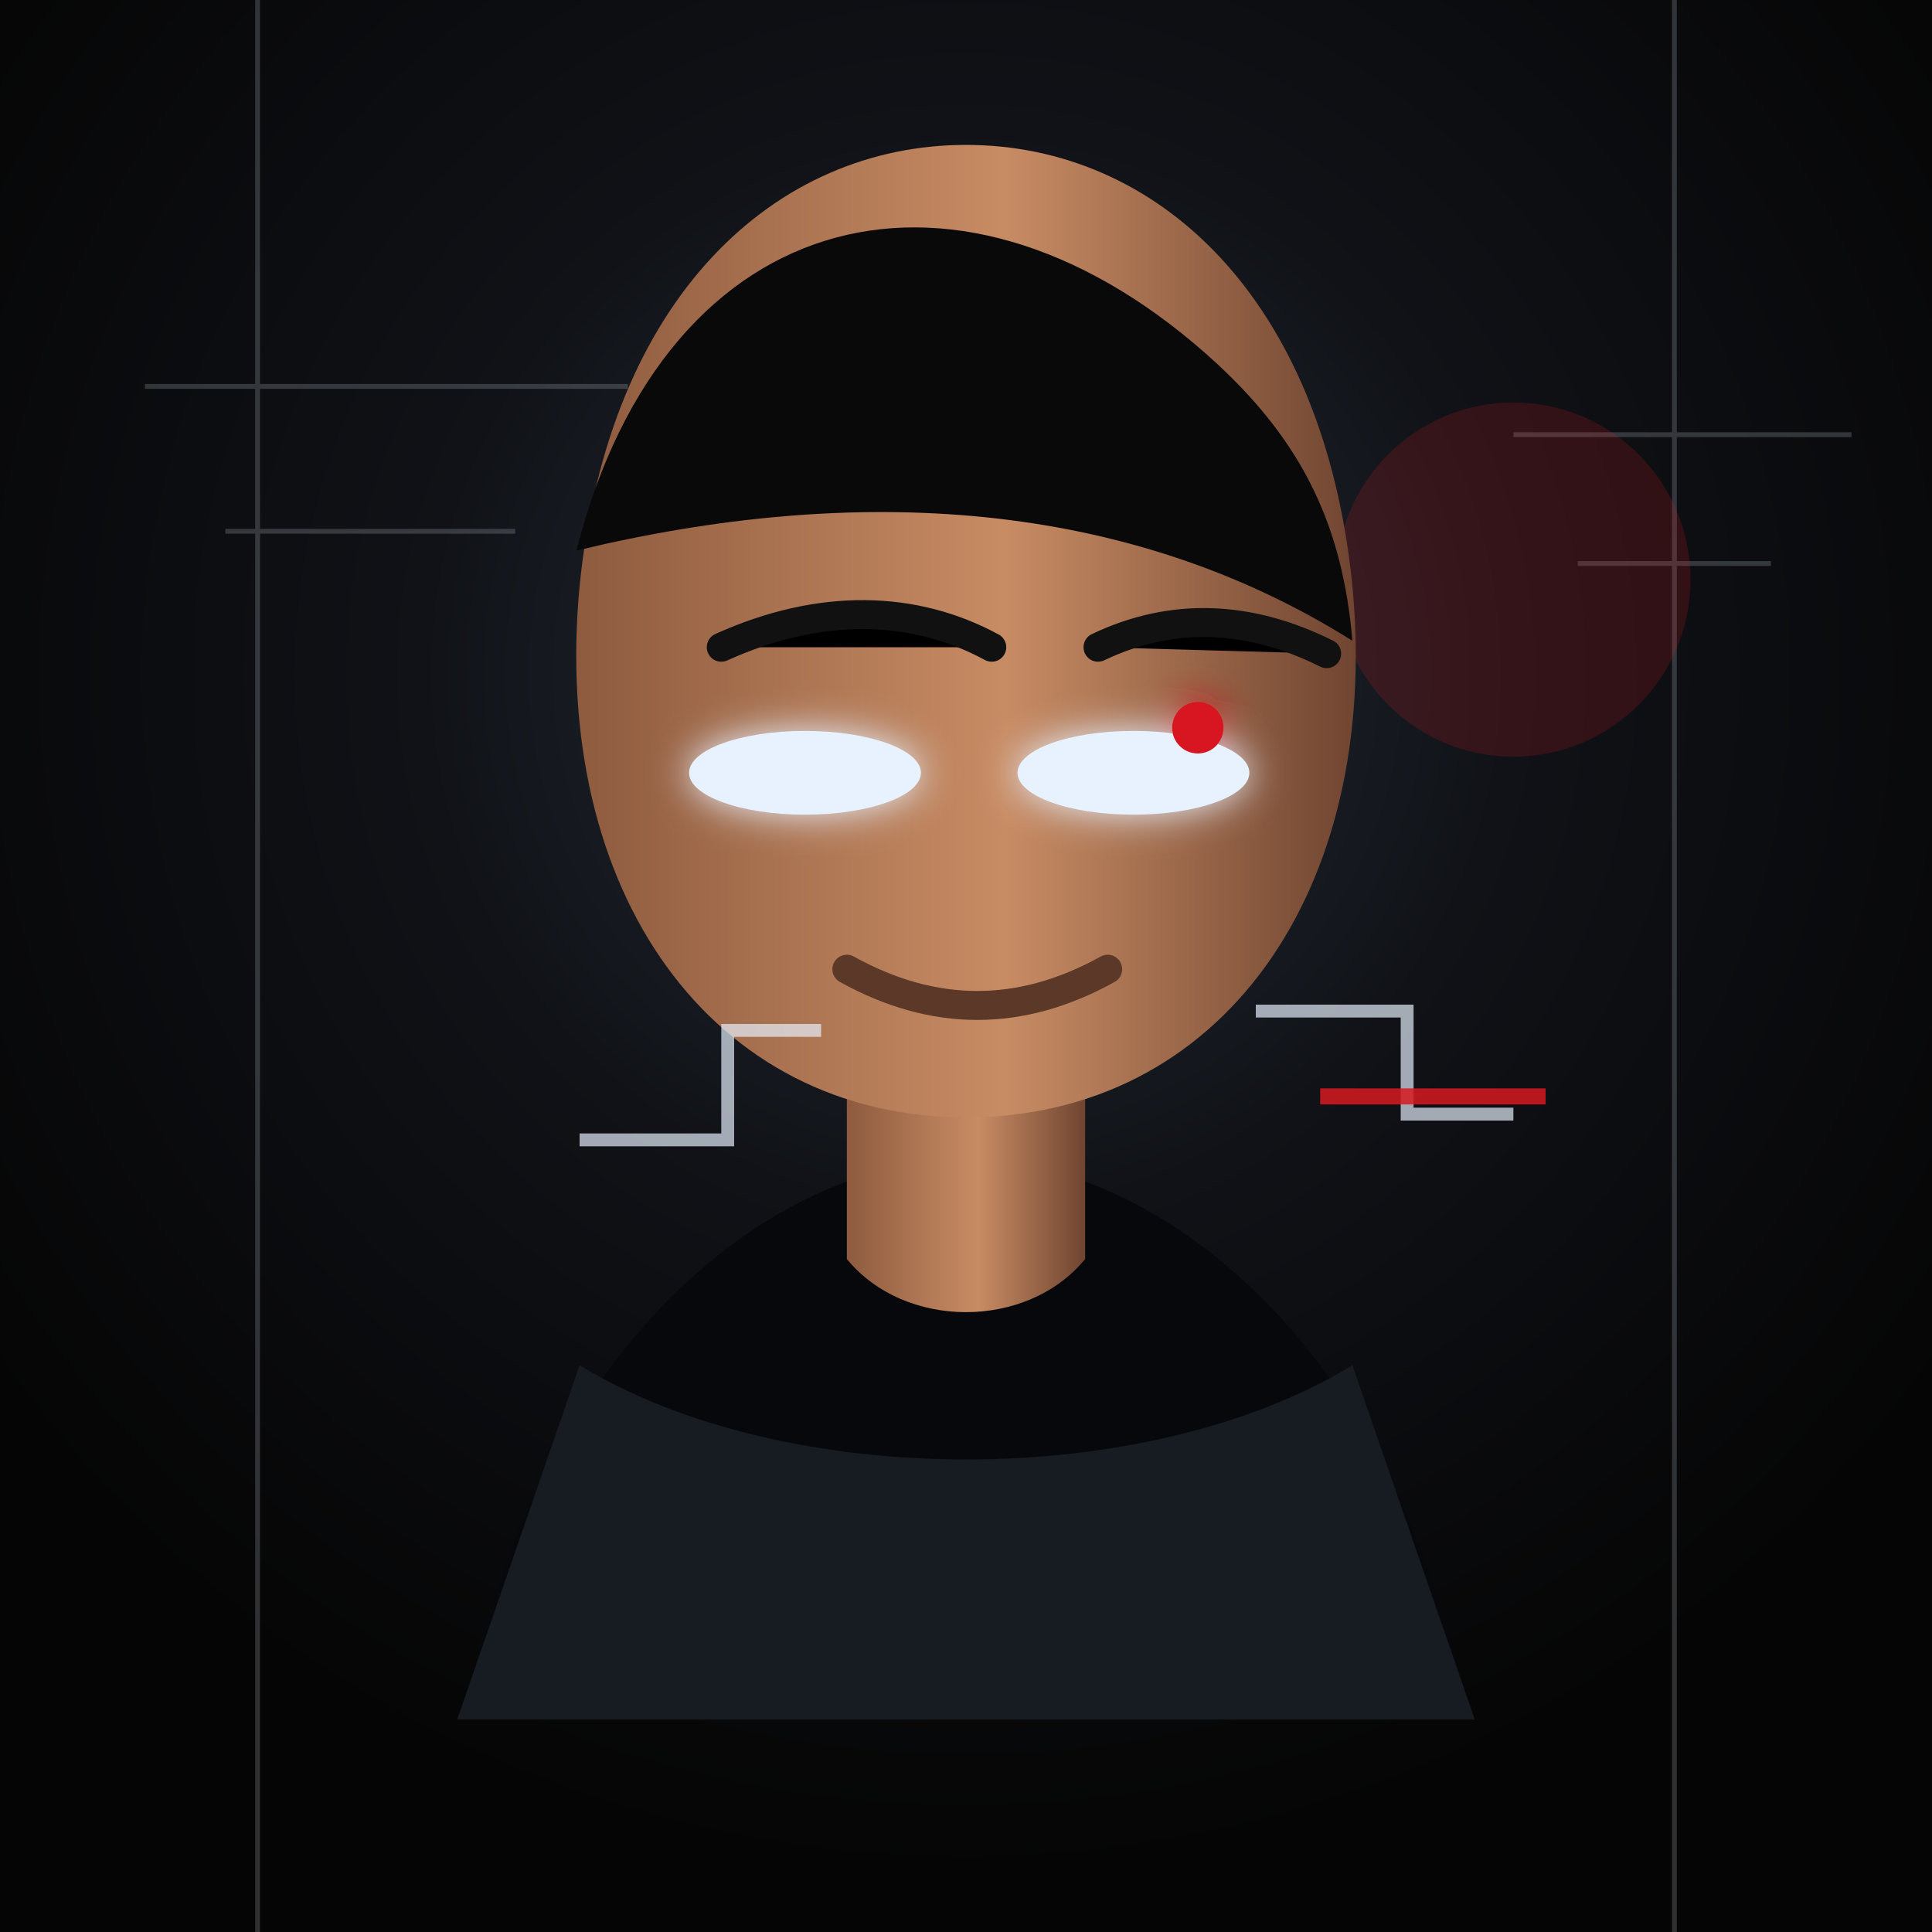
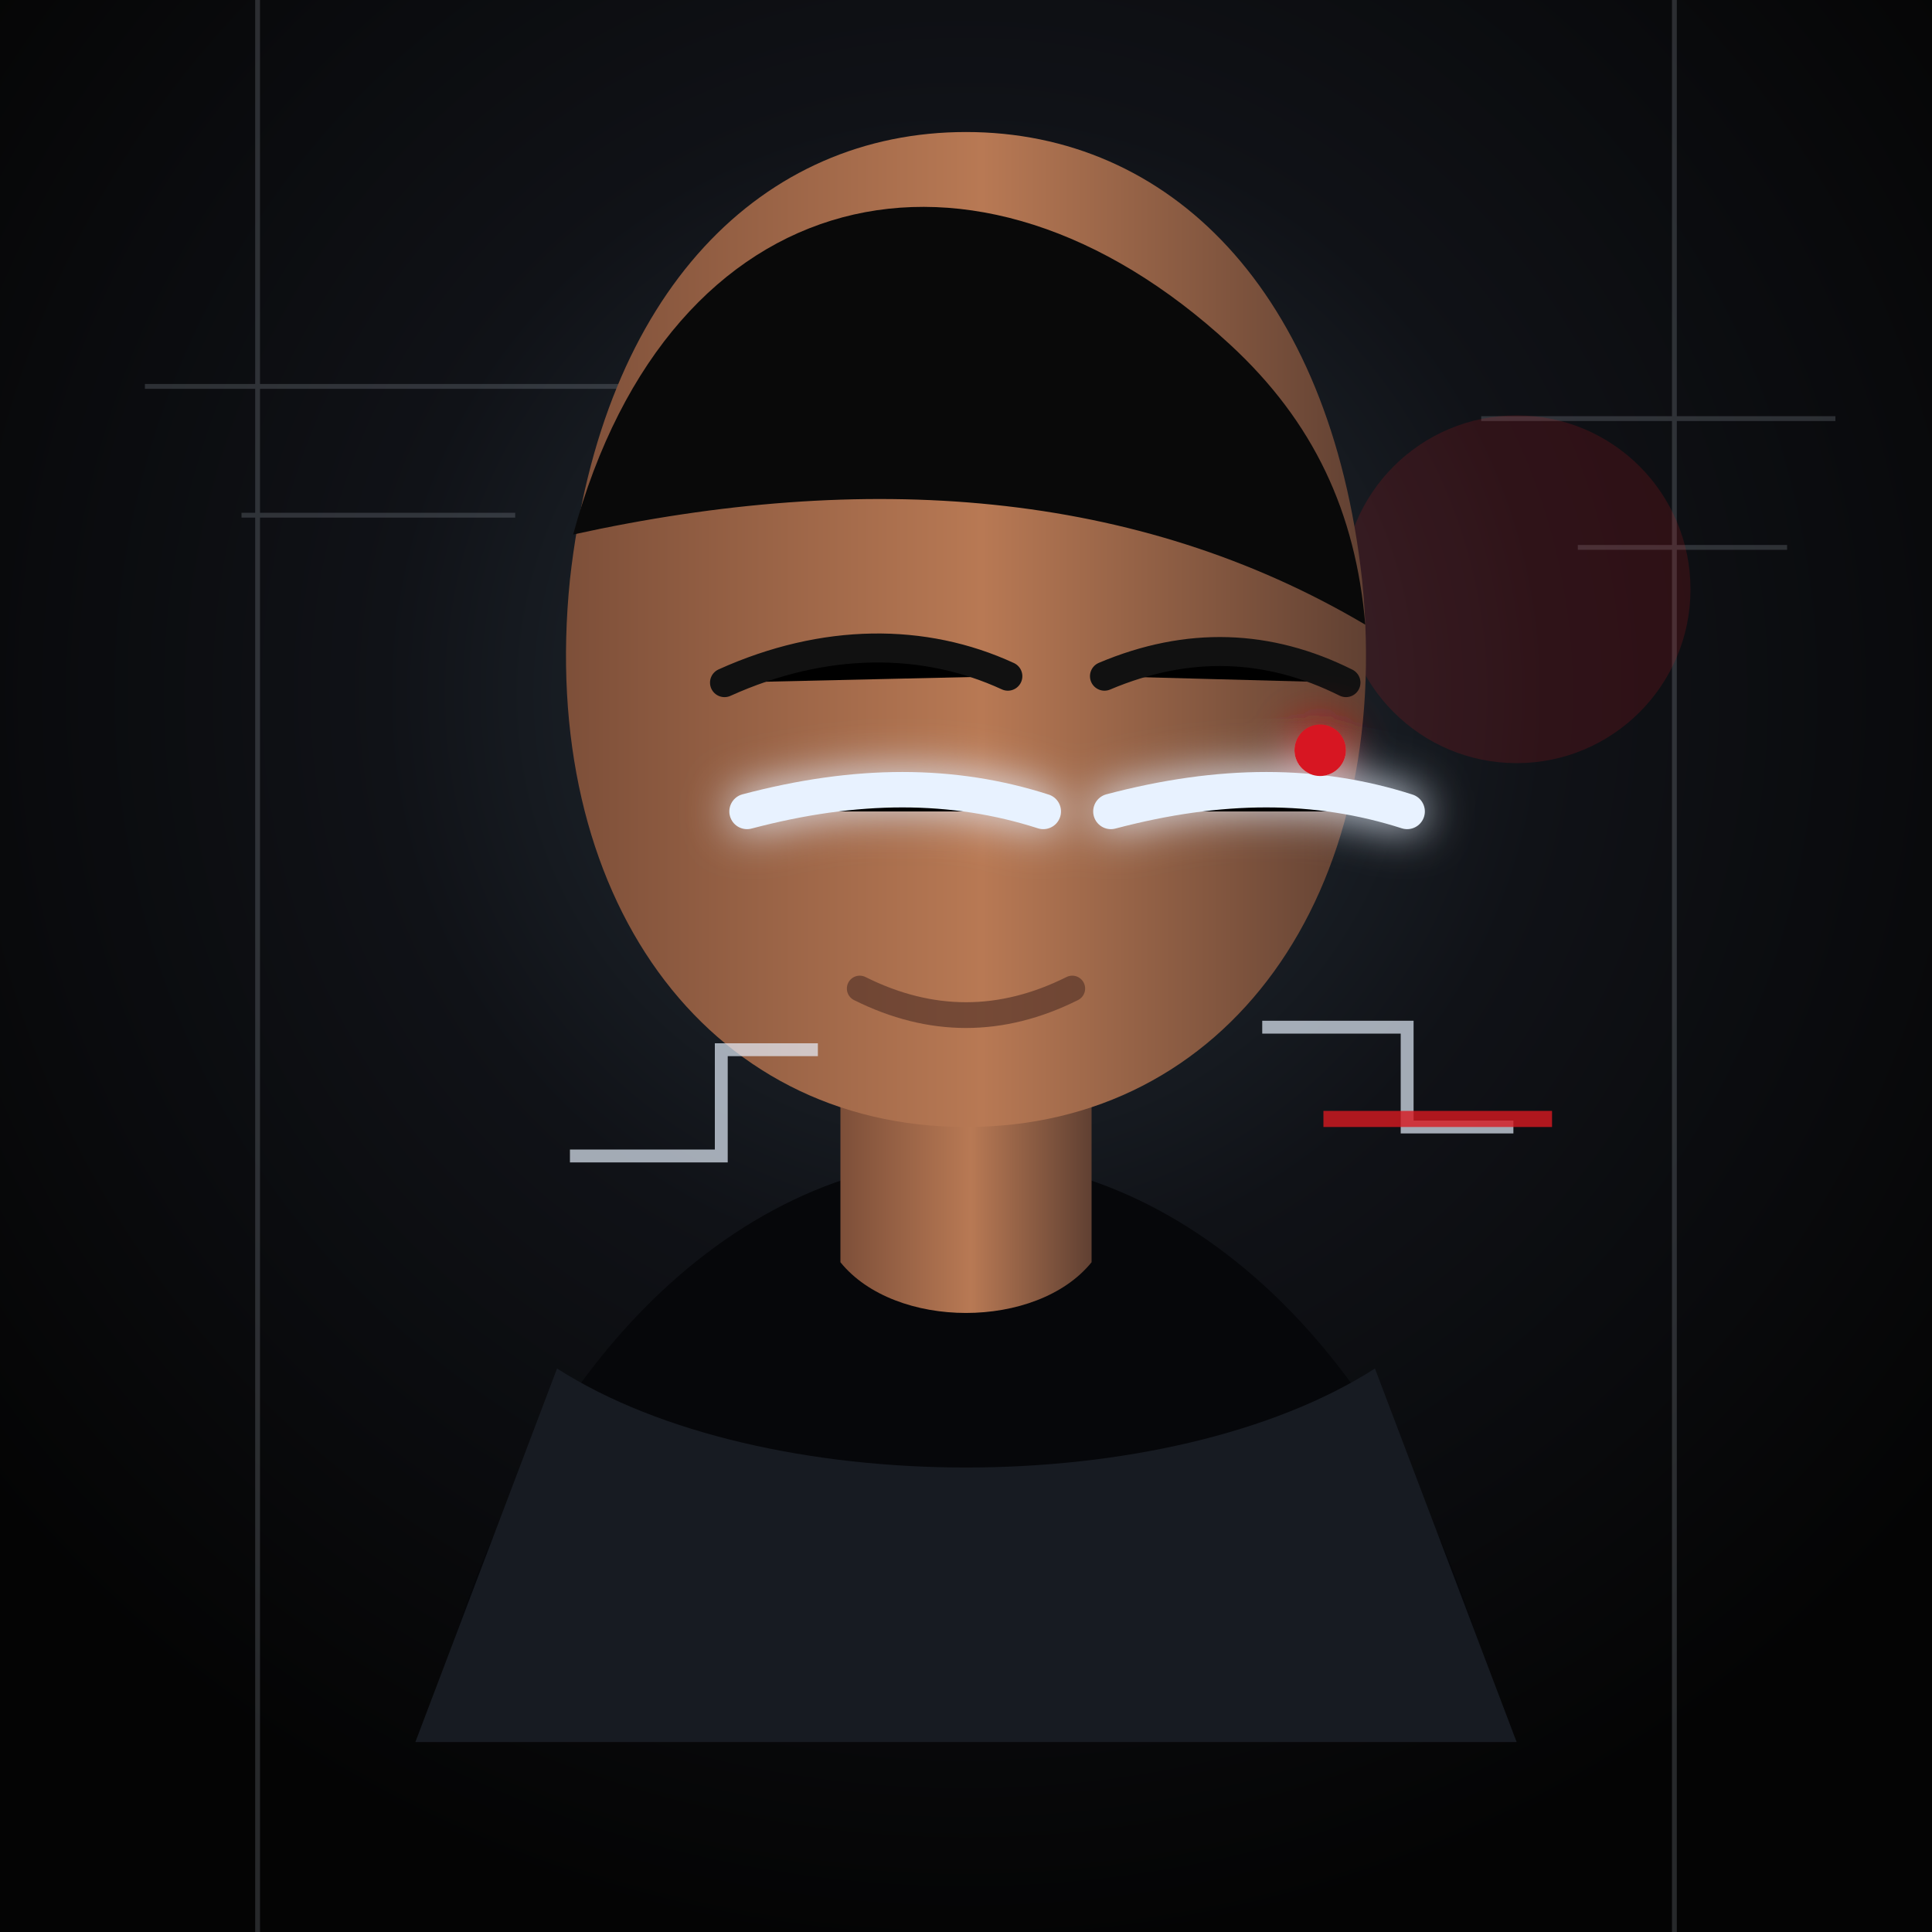
<svg xmlns="http://www.w3.org/2000/svg" viewBox="0 0 1200 1200" role="img" aria-labelledby="title desc">
  <defs>
-     <radialGradient id="bg" cx="50%" cy="35%" r="62%">
-       <stop offset="0" stop-color="#27313a" />
-       <stop offset=".45" stop-color="#101217" />
-       <stop offset="1" stop-color="#050505" />
+     <radialGradient id="bg" cx="50%" cy="36%" r="65%">
+       <stop offset="0" stop-color="#28333c" />
+       <stop offset=".46" stop-color="#101217" />
+       <stop offset="1" stop-color="#040404" />
    </radialGradient>
    <linearGradient id="skin" x1="0" x2="1">
-       <stop offset="0" stop-color="#8e5b3f" />
-       <stop offset=".55" stop-color="#c88c64" />
-       <stop offset="1" stop-color="#704531" />
+       <stop offset="0" stop-color="#7d4f39" />
+       <stop offset=".52" stop-color="#b87954" />
+       <stop offset="1" stop-color="#604032" />
    </linearGradient>
-     <filter id="glow" x="-50%" y="-50%" width="200%" height="200%">
-       <feGaussianBlur stdDeviation="12" result="b" />
+     <filter id="glow" x="-80%" y="-80%" width="260%" height="260%">
+       <feGaussianBlur stdDeviation="14" result="b" />
      <feMerge>
        <feMergeNode in="b" />
        <feMergeNode in="SourceGraphic" />
      </feMerge>
    </filter>
  </defs>
  <rect width="1200" height="1200" fill="url(#bg)" />
-   <g opacity=".18" stroke="#e8f2ff" stroke-width="3">
-     <path d="M90 240h300m-250 90h180m620-60h210m-170 80h120" />
+   <g opacity=".16" stroke="#e8f2ff" stroke-width="3">
+     <path d="M90 240h300M150 320h170M920 260h220M980 340h130" />
    <path d="M160 0v1200M1040 0v1200" />
  </g>
-   <circle cx="940" cy="360" r="110" fill="#d71920" opacity=".18" />
-   <path d="M290 1060c42-220 188-340 310-340s268 120 310 340z" fill="#07080b" />
-   <path d="M360 848c128 78 352 78 480 0l76 220H284z" fill="#171b22" />
-   <path d="M526 650h148v132c-36 44-112 44-148 0z" fill="url(#skin)" />
-   <path d="M360 364c18-180 122-274 240-274s222 94 240 274c18 190-82 330-240 330S342 554 360 364z" fill="url(#skin)" />
-   <path d="M358 342c56-220 242-260 398-116 54 50 78 102 84 172-140-88-308-98-482-56z" fill="#09090a" />
-   <path d="M448 402c62-28 120-26 168 0M682 402c46-22 94-20 142 4" stroke="#111" stroke-width="18" stroke-linecap="round" />
+   <circle cx="942" cy="366" r="108" fill="#d71920" opacity=".16" />
+   <path d="M268 1070c54-230 198-350 332-350s278 120 332 350z" fill="#06070a" />
+   <path d="M346 850c128 82 380 82 508 0l88 232H258z" fill="#171b22" />
+   <path d="M522 652h156v132c-34 42-122 42-156 0z" fill="url(#skin)" />
+   <path d="M354 360c20-180 120-278 246-278s226 98 246 278c20 196-84 340-246 340S334 556 354 360z" fill="url(#skin)" />
+   <path d="M356 332c60-222 250-264 408-118 52 48 78 104 84 174-142-84-310-96-492-56z" fill="#090909" />
+   <path d="M450 424c62-28 124-28 176-4M686 420c52-22 102-20 150 4" stroke="#111" stroke-width="18" stroke-linecap="round" />
  <g filter="url(#glow)">
-     <ellipse cx="500" cy="480" rx="72" ry="26" fill="#e8f2ff" />
-     <ellipse cx="704" cy="480" rx="72" ry="26" fill="#e8f2ff" />
-     <circle cx="744" cy="452" r="16" fill="#d71920" />
+     <path d="M464 504c68-18 128-18 184 0" stroke="#e8f2ff" stroke-width="22" stroke-linecap="round" />
+     <path d="M690 504c68-18 128-18 184 0" stroke="#e8f2ff" stroke-width="22" stroke-linecap="round" />
+     <circle cx="820" cy="466" r="16" fill="#d71920" />
  </g>
-   <path d="M526 602c54 30 108 30 162 0" stroke="#5c3828" stroke-width="18" stroke-linecap="round" fill="none" />
-   <path d="M780 628h94v64h66M360 708h92v-68h58" stroke="#e8f2ff" stroke-width="8" fill="none" opacity=".68" />
-   <rect x="820" y="676" width="140" height="10" fill="#d71920" opacity=".85" />
+   <path d="M534 614c44 22 88 22 132 0" stroke="#5c382b" stroke-width="16" stroke-linecap="round" fill="none" opacity=".72" />
+   <path d="M784 638h90v62h66M354 718h94v-66h60" stroke="#e8f2ff" stroke-width="8" fill="none" opacity=".68" />
+   <rect x="822" y="690" width="142" height="10" fill="#d71920" opacity=".8" />
</svg>
